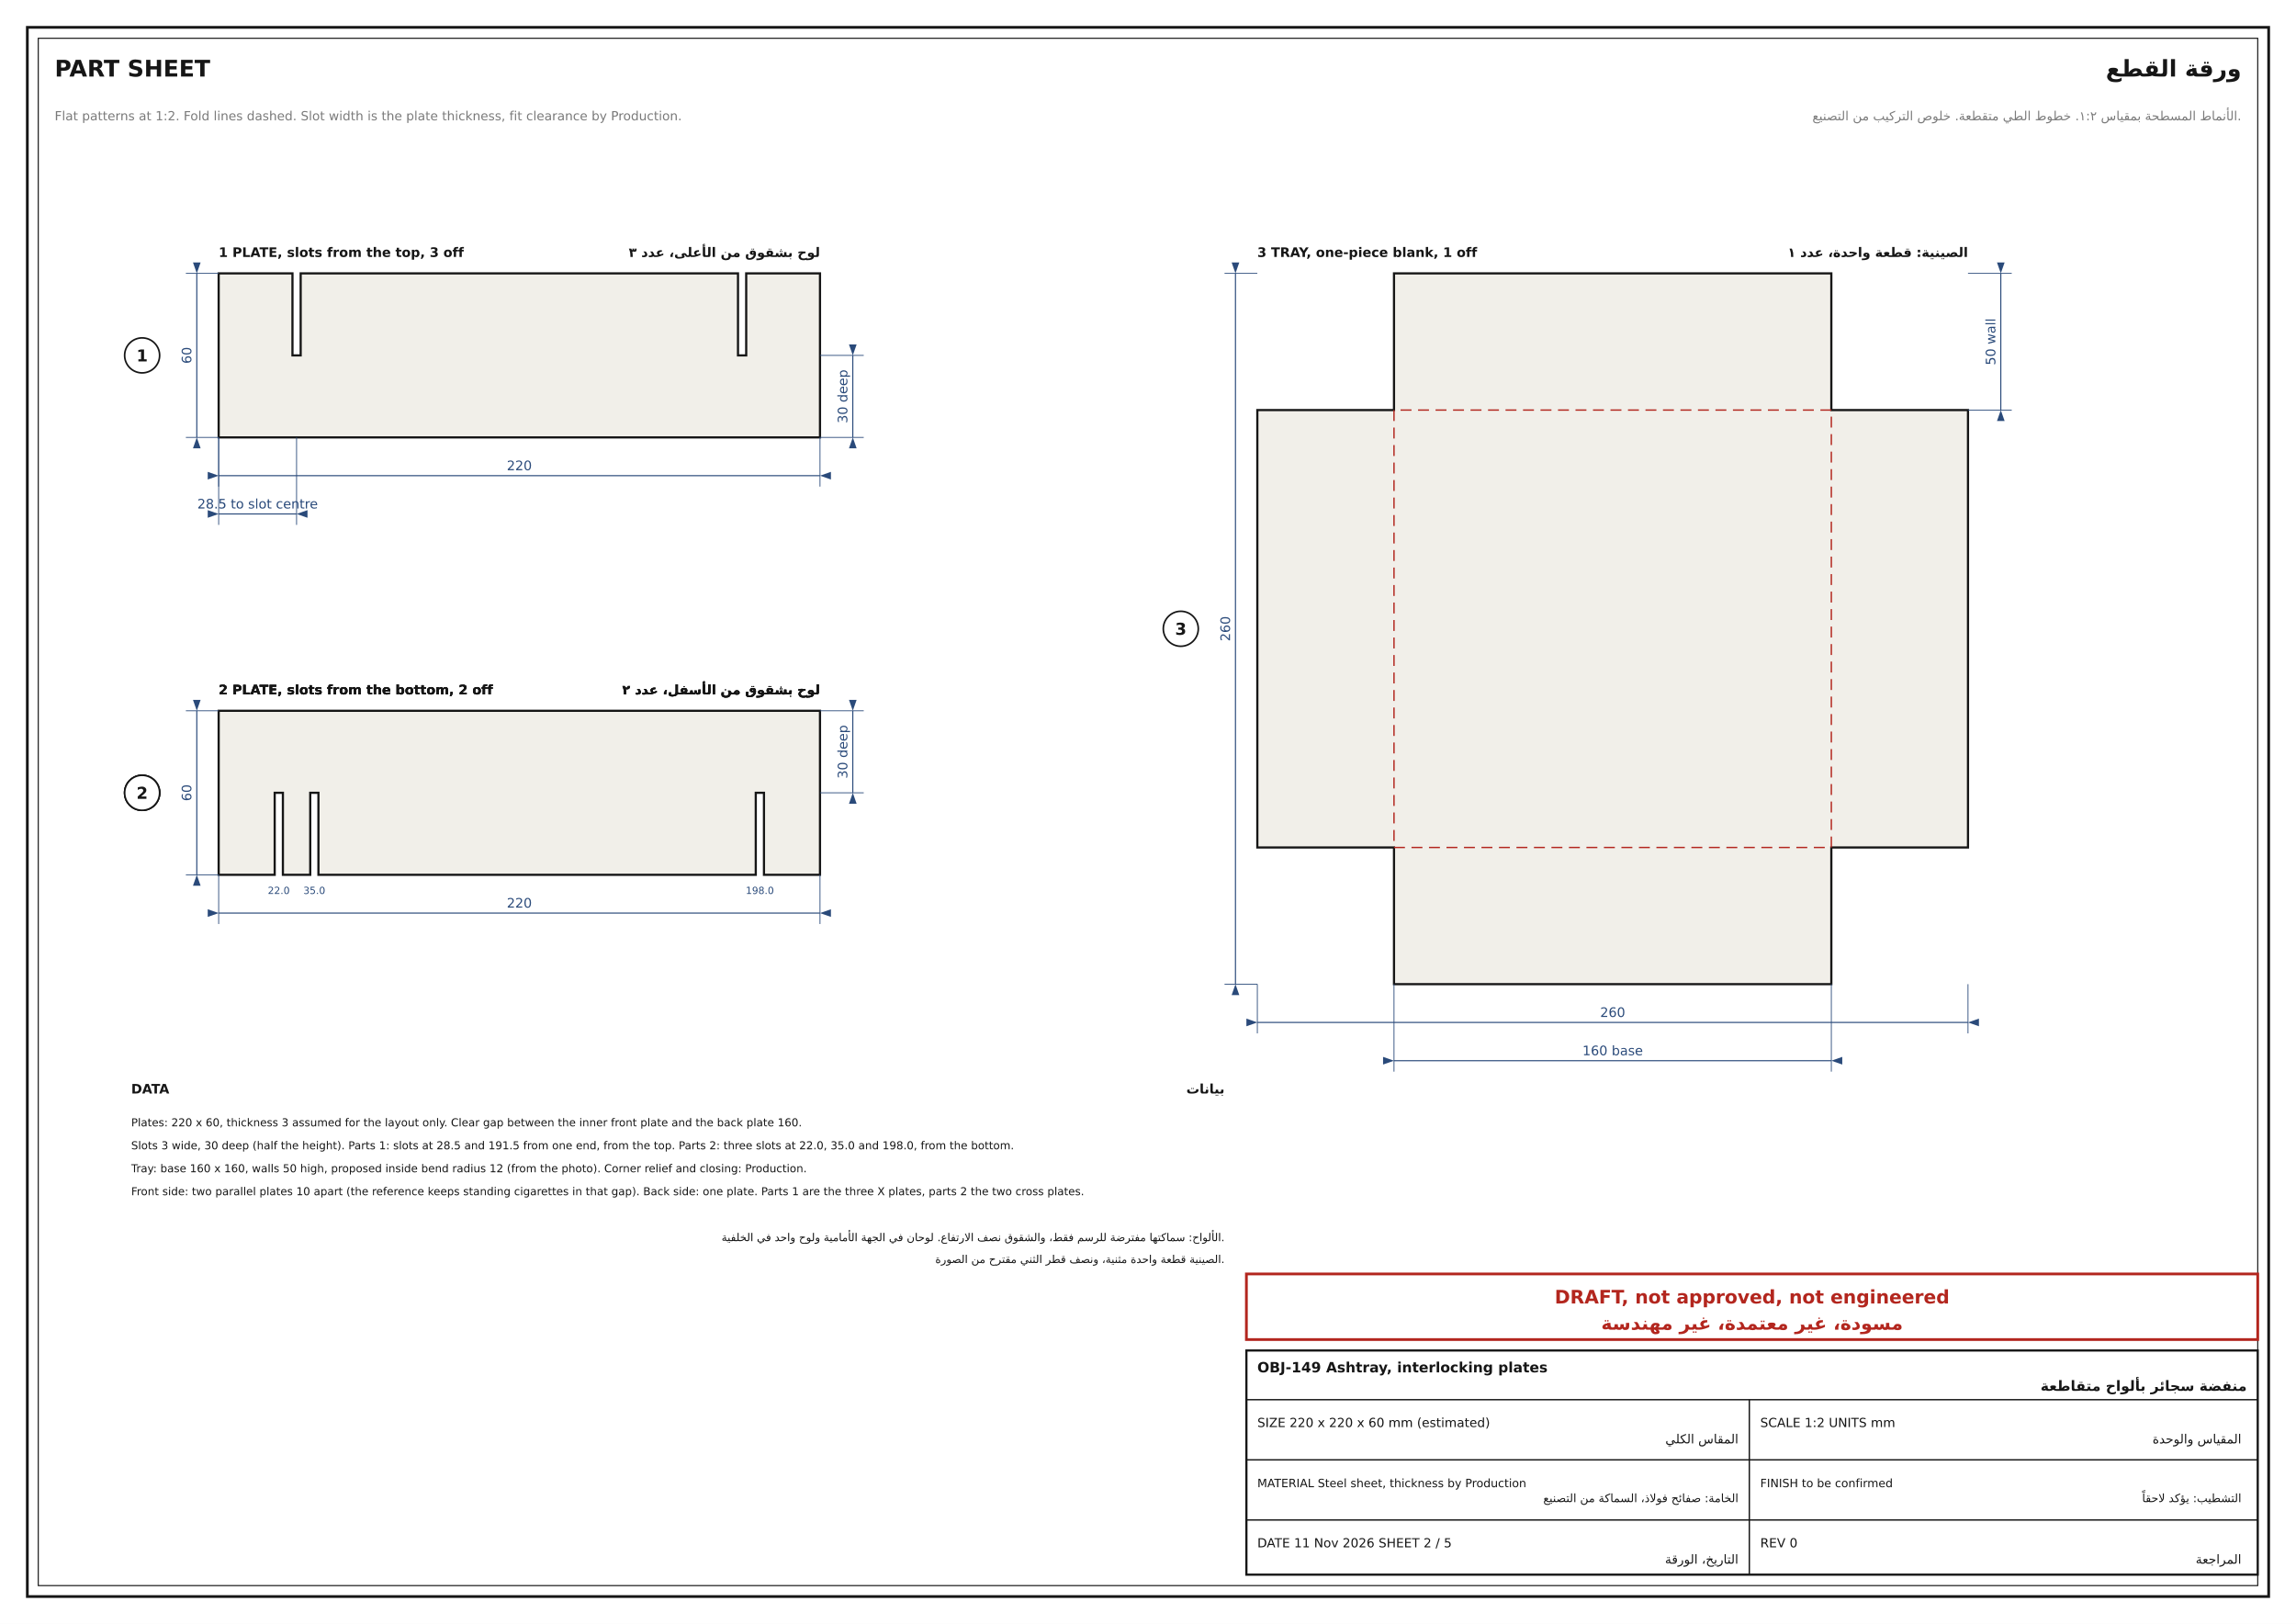
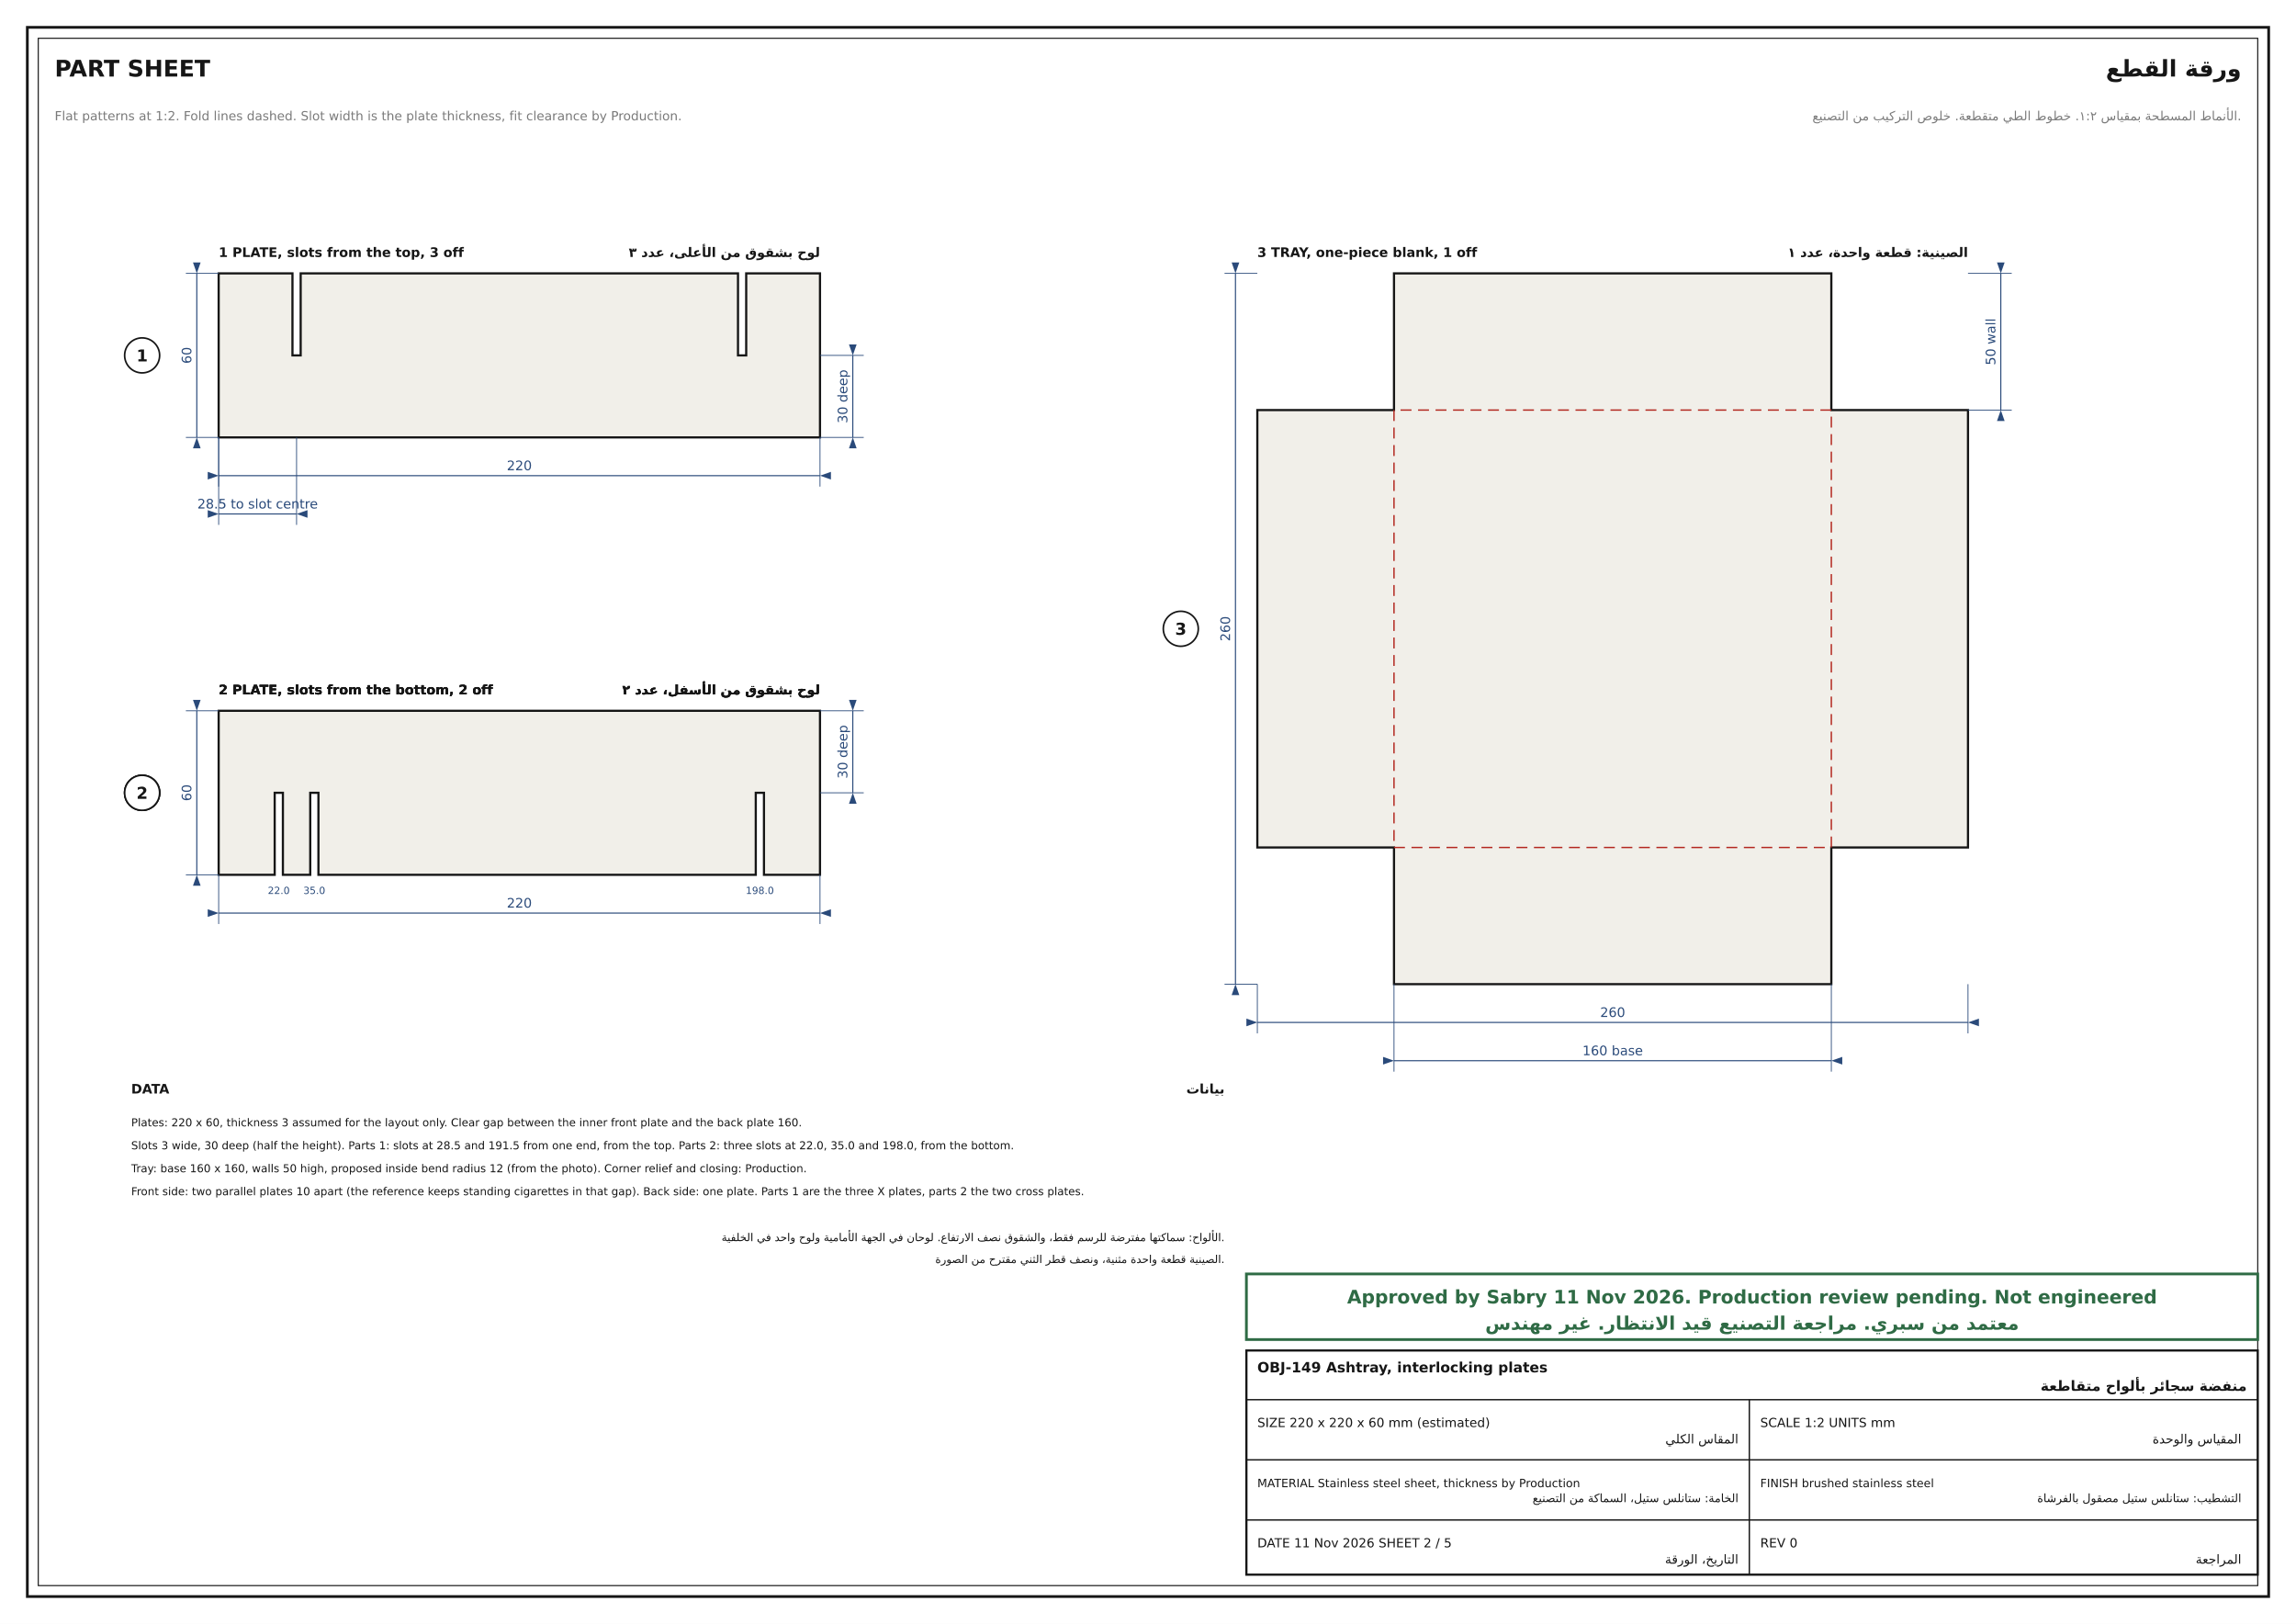
<svg xmlns="http://www.w3.org/2000/svg" viewBox="0 0 420 297" width="420mm" height="297mm">
  <rect width="420" height="297" fill="#fff" />
  <rect x="5.00" y="5.00" width="410.00" height="287.00" fill="none" stroke="#161616" stroke-width="0.5" />
  <rect x="7.00" y="7.00" width="406.00" height="283.00" fill="none" stroke="#161616" stroke-width="0.2" />
  <rect x="228.00" y="247.00" width="185.00" height="41.00" fill="#fff" stroke="#161616" stroke-width="0.4" />
  <line x1="228.00" y1="256.00" x2="413.00" y2="256.00" stroke="#161616" stroke-width="0.25" />
  <line x1="228.00" y1="267.00" x2="413.00" y2="267.00" stroke="#161616" stroke-width="0.25" />
  <line x1="228.00" y1="278.00" x2="413.00" y2="278.00" stroke="#161616" stroke-width="0.25" />
  <line x1="320.00" y1="256.00" x2="320.00" y2="288.00" stroke="#161616" stroke-width="0.25" />
  <text x="230.00" y="251.00" font-family="DejaVu Sans, Inter, Arial, sans-serif" font-size="2.6" font-weight="600" text-anchor="start" fill="#161616">OBJ-149  Ashtray, interlocking plates</text>
  <text x="411.00" y="254.38" font-family="DejaVu Sans, Inter, Arial, sans-serif" font-size="2.6" font-weight="600" text-anchor="end" fill="#161616">منفضة سجائر بألواح متقاطعة</text>
  <text x="230.00" y="261.00" font-family="DejaVu Sans, Inter, Arial, sans-serif" font-size="2.3" font-weight="400" text-anchor="start" fill="#161616">SIZE  220 x 220 x 60 mm (estimated)</text>
  <text x="318.00" y="263.99" font-family="DejaVu Sans, Inter, Arial, sans-serif" font-size="2.3" font-weight="400" text-anchor="end" fill="#161616">المقاس الكلي</text>
  <text x="322.00" y="261.00" font-family="DejaVu Sans, Inter, Arial, sans-serif" font-size="2.3" font-weight="400" text-anchor="start" fill="#161616">SCALE  1:2   UNITS  mm</text>
  <text x="410.00" y="263.99" font-family="DejaVu Sans, Inter, Arial, sans-serif" font-size="2.3" font-weight="400" text-anchor="end" fill="#161616">المقياس والوحدة</text>
-   <text x="230.00" y="272.00" font-family="DejaVu Sans, Inter, Arial, sans-serif" font-size="2.1" font-weight="400" text-anchor="start" fill="#161616">MATERIAL  Steel sheet, thickness by Production</text>
-   <text x="318.00" y="274.73" font-family="DejaVu Sans, Inter, Arial, sans-serif" font-size="2.1" font-weight="400" text-anchor="end" fill="#161616">الخامة: صفائح فولاذ، السماكة من التصنيع</text>
-   <text x="322.00" y="272.00" font-family="DejaVu Sans, Inter, Arial, sans-serif" font-size="2.1" font-weight="400" text-anchor="start" fill="#161616">FINISH  to be confirmed</text>
-   <text x="410.00" y="274.73" font-family="DejaVu Sans, Inter, Arial, sans-serif" font-size="2.1" font-weight="400" text-anchor="end" fill="#161616">التشطيب: يؤكد لاحقاً</text>
+   <text x="230.00" y="272.00" font-family="DejaVu Sans, Inter, Arial, sans-serif" font-size="2.1" font-weight="400" text-anchor="start" fill="#161616">MATERIAL  Stainless steel sheet, thickness by Production</text>
+   <text x="318.00" y="274.73" font-family="DejaVu Sans, Inter, Arial, sans-serif" font-size="2.1" font-weight="400" text-anchor="end" fill="#161616">الخامة: ستانلس ستيل، السماكة من التصنيع</text>
+   <text x="322.00" y="272.00" font-family="DejaVu Sans, Inter, Arial, sans-serif" font-size="2.1" font-weight="400" text-anchor="start" fill="#161616">FINISH  brushed stainless steel</text>
+   <text x="410.00" y="274.73" font-family="DejaVu Sans, Inter, Arial, sans-serif" font-size="2.1" font-weight="400" text-anchor="end" fill="#161616">التشطيب: ستانلس ستيل مصقول بالفرشاة</text>
  <text x="230.00" y="283.00" font-family="DejaVu Sans, Inter, Arial, sans-serif" font-size="2.3" font-weight="400" text-anchor="start" fill="#161616">DATE  11 Nov 2026      SHEET 2 / 5</text>
  <text x="318.00" y="285.99" font-family="DejaVu Sans, Inter, Arial, sans-serif" font-size="2.3" font-weight="400" text-anchor="end" fill="#161616">التاريخ، الورقة</text>
  <text x="322.00" y="283.00" font-family="DejaVu Sans, Inter, Arial, sans-serif" font-size="2.3" font-weight="400" text-anchor="start" fill="#161616">REV  0</text>
  <text x="410.00" y="285.99" font-family="DejaVu Sans, Inter, Arial, sans-serif" font-size="2.3" font-weight="400" text-anchor="end" fill="#161616">المراجعة</text>
-   <rect x="228.00" y="233.00" width="185.00" height="12.00" fill="#fff" stroke="#b3261e" stroke-width="0.5" />
-   <text x="320.50" y="238.40" font-family="DejaVu Sans, Inter, Arial, sans-serif" font-size="3.4" font-weight="700" text-anchor="middle" fill="#b3261e">DRAFT, not approved, not engineered</text>
-   <text x="320.50" y="243.20" font-family="DejaVu Sans, Inter, Arial, sans-serif" font-size="3.4" font-weight="700" text-anchor="middle" fill="#b3261e">مسودة، غير معتمدة، غير مهندسة</text>
+   <rect x="228.00" y="233.00" width="185.00" height="12.00" fill="#fff" stroke="#2f6b45" stroke-width="0.5" />
+   <text x="320.50" y="238.40" font-family="DejaVu Sans, Inter, Arial, sans-serif" font-size="3.4" font-weight="700" text-anchor="middle" fill="#2f6b45">Approved by Sabry 11 Nov 2026. Production review pending. Not engineered</text>
+   <text x="320.50" y="243.20" font-family="DejaVu Sans, Inter, Arial, sans-serif" font-size="3.4" font-weight="700" text-anchor="middle" fill="#2f6b45">معتمد من سبري. مراجعة التصنيع قيد الانتظار. غير مهندس</text>
  <text x="10.00" y="14.00" font-family="DejaVu Sans, Inter, Arial, sans-serif" font-size="4.2" font-weight="700" text-anchor="start" fill="#161616">PART SHEET</text>
  <text x="410.00" y="14.00" font-family="DejaVu Sans, Inter, Arial, sans-serif" font-size="4.2" font-weight="700" text-anchor="end" fill="#161616">ورقة القطع</text>
  <text x="10.00" y="22.00" font-family="DejaVu Sans, Inter, Arial, sans-serif" font-size="2.3" font-weight="400" text-anchor="start" fill="#7a7a7a">Flat patterns at 1:2. Fold lines dashed. Slot width is the plate thickness, fit clearance by Production.</text>
  <text x="410.00" y="22.00" font-family="DejaVu Sans, Inter, Arial, sans-serif" font-size="2.3" font-weight="400" text-anchor="end" fill="#7a7a7a">الأنماط المسطحة بمقياس ١:٢. خطوط الطي متقطعة. خلوص التركيب من التصنيع.</text>
  <polygon points="40.00,80.00 150.00,80.00 150.00,50.00 136.50,50.00 136.50,65.00 135.00,65.00 135.00,50.00 55.00,50.00 55.00,65.00 53.50,65.00 53.50,50.00 40.00,50.00" fill="#f1efe9" stroke="#161616" stroke-width="0.4" />
  <text x="40.00" y="47.00" font-family="DejaVu Sans, Inter, Arial, sans-serif" font-size="2.4" font-weight="600" text-anchor="start" fill="#161616">1  PLATE, slots from the top, 3 off</text>
  <text x="150.00" y="47.00" font-family="DejaVu Sans, Inter, Arial, sans-serif" font-size="2.4" font-weight="600" text-anchor="end" fill="#161616">لوح بشقوق من الأعلى، عدد ٣</text>
  <circle cx="26.00" cy="65.00" r="3.2" fill="#fff" stroke="#161616" stroke-width=".3" />
  <text x="26.00" y="66.10" font-family="DejaVu Sans, Inter, Arial, sans-serif" font-size="3" font-weight="600" text-anchor="middle" fill="#161616">1</text>
  <line x1="40.00" y1="87.00" x2="150.00" y2="87.00" stroke="#2a4a7a" stroke-width="0.2" />
  <polygon points="40.00,87.00 38.00,86.30 38.00,87.70" fill="#2a4a7a" />
  <polygon points="150.00,87.00 152.00,87.70 152.00,86.30" fill="#2a4a7a" />
  <line x1="40.00" y1="80.00" x2="40.00" y2="89.00" stroke="#2a4a7a" stroke-width="0.15" />
  <line x1="150.00" y1="80.00" x2="150.00" y2="89.00" stroke="#2a4a7a" stroke-width="0.15" />
  <text x="95.00" y="86.00" font-family="DejaVu Sans, Inter, Arial, sans-serif" font-size="2.4" font-weight="500" text-anchor="middle" fill="#2a4a7a">220</text>
  <line x1="36.00" y1="50.00" x2="36.00" y2="80.00" stroke="#2a4a7a" stroke-width="0.2" />
  <polygon points="36.00,50.00 36.70,48.00 35.30,48.00" fill="#2a4a7a" />
  <polygon points="36.00,80.00 35.30,82.00 36.70,82.00" fill="#2a4a7a" />
  <line x1="40.00" y1="50.00" x2="34.00" y2="50.00" stroke="#2a4a7a" stroke-width="0.15" />
  <line x1="40.00" y1="80.00" x2="34.00" y2="80.00" stroke="#2a4a7a" stroke-width="0.15" />
  <text transform="translate(35.00 65.00) rotate(-90)" font-family="DejaVu Sans, Inter, Arial, sans-serif" font-size="2.4" font-weight="500" text-anchor="middle" fill="#2a4a7a">60</text>
  <line x1="40.00" y1="94.00" x2="54.25" y2="94.00" stroke="#2a4a7a" stroke-width="0.2" />
  <polygon points="40.00,94.00 38.00,93.30 38.00,94.70" fill="#2a4a7a" />
  <polygon points="54.25,94.00 56.25,94.70 56.25,93.30" fill="#2a4a7a" />
  <line x1="40.00" y1="80.00" x2="40.00" y2="96.00" stroke="#2a4a7a" stroke-width="0.15" />
  <line x1="54.25" y1="80.00" x2="54.25" y2="96.00" stroke="#2a4a7a" stroke-width="0.15" />
  <text x="47.12" y="93.00" font-family="DejaVu Sans, Inter, Arial, sans-serif" font-size="2.4" font-weight="500" text-anchor="middle" fill="#2a4a7a">28.5 to slot centre</text>
  <line x1="156.00" y1="65.00" x2="156.00" y2="80.00" stroke="#2a4a7a" stroke-width="0.2" />
  <polygon points="156.00,65.00 156.70,63.00 155.30,63.00" fill="#2a4a7a" />
  <polygon points="156.00,80.00 155.30,82.00 156.70,82.00" fill="#2a4a7a" />
  <line x1="150.00" y1="65.00" x2="158.00" y2="65.00" stroke="#2a4a7a" stroke-width="0.15" />
  <line x1="150.00" y1="80.00" x2="158.00" y2="80.00" stroke="#2a4a7a" stroke-width="0.15" />
  <text transform="translate(155.00 72.50) rotate(-90)" font-family="DejaVu Sans, Inter, Arial, sans-serif" font-size="2.4" font-weight="500" text-anchor="middle" fill="#2a4a7a">30 deep</text>
  <polygon points="40.00,160.00 50.25,160.00 50.25,145.00 51.75,145.00 51.75,160.00 56.75,160.00 56.75,145.00 58.25,145.00 58.25,160.00 138.25,160.00 138.25,145.00 139.75,145.00 139.75,160.00 150.00,160.00 150.00,130.00 40.00,130.00" fill="#f1efe9" stroke="#161616" stroke-width="0.4" />
  <text x="51.00" y="163.50" font-family="DejaVu Sans, Inter, Arial, sans-serif" font-size="1.8" font-weight="400" text-anchor="middle" fill="#2a4a7a">22.0</text>
  <text x="40.00" y="127.00" font-family="DejaVu Sans, Inter, Arial, sans-serif" font-size="2.4" font-weight="600" text-anchor="start" fill="#161616">2  PLATE, slots from the bottom, 2 off</text>
  <text x="150.00" y="127.00" font-family="DejaVu Sans, Inter, Arial, sans-serif" font-size="2.4" font-weight="600" text-anchor="end" fill="#161616">لوح بشقوق من الأسفل، عدد ٢</text>
  <circle cx="26.00" cy="145.00" r="3.2" fill="#fff" stroke="#161616" stroke-width=".3" />
  <text x="26.00" y="146.10" font-family="DejaVu Sans, Inter, Arial, sans-serif" font-size="3" font-weight="600" text-anchor="middle" fill="#161616">2</text>
  <text x="57.50" y="163.50" font-family="DejaVu Sans, Inter, Arial, sans-serif" font-size="1.8" font-weight="400" text-anchor="middle" fill="#2a4a7a">35.0</text>
  <text x="40.00" y="127.00" font-family="DejaVu Sans, Inter, Arial, sans-serif" font-size="2.4" font-weight="600" text-anchor="start" fill="#161616">2  PLATE, slots from the bottom, 2 off</text>
  <text x="150.00" y="127.00" font-family="DejaVu Sans, Inter, Arial, sans-serif" font-size="2.4" font-weight="600" text-anchor="end" fill="#161616">لوح بشقوق من الأسفل، عدد ٢</text>
  <circle cx="26.00" cy="145.00" r="3.2" fill="#fff" stroke="#161616" stroke-width=".3" />
  <text x="26.00" y="146.10" font-family="DejaVu Sans, Inter, Arial, sans-serif" font-size="3" font-weight="600" text-anchor="middle" fill="#161616">2</text>
  <text x="139.00" y="163.50" font-family="DejaVu Sans, Inter, Arial, sans-serif" font-size="1.8" font-weight="400" text-anchor="middle" fill="#2a4a7a">198.0</text>
  <text x="40.00" y="127.00" font-family="DejaVu Sans, Inter, Arial, sans-serif" font-size="2.4" font-weight="600" text-anchor="start" fill="#161616">2  PLATE, slots from the bottom, 2 off</text>
  <text x="150.00" y="127.00" font-family="DejaVu Sans, Inter, Arial, sans-serif" font-size="2.4" font-weight="600" text-anchor="end" fill="#161616">لوح بشقوق من الأسفل، عدد ٢</text>
  <circle cx="26.00" cy="145.00" r="3.2" fill="#fff" stroke="#161616" stroke-width=".3" />
  <text x="26.00" y="146.10" font-family="DejaVu Sans, Inter, Arial, sans-serif" font-size="3" font-weight="600" text-anchor="middle" fill="#161616">2</text>
  <line x1="40.00" y1="167.00" x2="150.00" y2="167.00" stroke="#2a4a7a" stroke-width="0.2" />
  <polygon points="40.00,167.00 38.00,166.30 38.00,167.70" fill="#2a4a7a" />
  <polygon points="150.00,167.00 152.00,167.70 152.00,166.30" fill="#2a4a7a" />
  <line x1="40.00" y1="160.00" x2="40.00" y2="169.00" stroke="#2a4a7a" stroke-width="0.15" />
  <line x1="150.00" y1="160.00" x2="150.00" y2="169.00" stroke="#2a4a7a" stroke-width="0.15" />
  <text x="95.00" y="166.00" font-family="DejaVu Sans, Inter, Arial, sans-serif" font-size="2.4" font-weight="500" text-anchor="middle" fill="#2a4a7a">220</text>
  <line x1="36.00" y1="130.00" x2="36.00" y2="160.00" stroke="#2a4a7a" stroke-width="0.2" />
  <polygon points="36.00,130.00 36.70,128.00 35.30,128.00" fill="#2a4a7a" />
  <polygon points="36.00,160.00 35.30,162.00 36.70,162.00" fill="#2a4a7a" />
  <line x1="40.00" y1="130.00" x2="34.00" y2="130.00" stroke="#2a4a7a" stroke-width="0.15" />
  <line x1="40.00" y1="160.00" x2="34.00" y2="160.00" stroke="#2a4a7a" stroke-width="0.15" />
  <text transform="translate(35.00 145.00) rotate(-90)" font-family="DejaVu Sans, Inter, Arial, sans-serif" font-size="2.4" font-weight="500" text-anchor="middle" fill="#2a4a7a">60</text>
  <line x1="156.00" y1="130.00" x2="156.00" y2="145.00" stroke="#2a4a7a" stroke-width="0.2" />
  <polygon points="156.00,130.00 156.70,128.00 155.30,128.00" fill="#2a4a7a" />
  <polygon points="156.00,145.00 155.30,147.00 156.70,147.00" fill="#2a4a7a" />
  <line x1="150.00" y1="130.00" x2="158.00" y2="130.00" stroke="#2a4a7a" stroke-width="0.15" />
  <line x1="150.00" y1="145.00" x2="158.00" y2="145.00" stroke="#2a4a7a" stroke-width="0.15" />
  <text transform="translate(155.00 137.50) rotate(-90)" font-family="DejaVu Sans, Inter, Arial, sans-serif" font-size="2.4" font-weight="500" text-anchor="middle" fill="#2a4a7a">30 deep</text>
  <polygon points="255.00,180.00 335.00,180.00 335.00,155.00 360.00,155.00 360.00,75.00 335.00,75.00 335.00,50.00 255.00,50.00 255.00,75.00 230.00,75.00 230.00,155.00 255.00,155.00" fill="#f1efe9" stroke="#161616" stroke-width="0.4" />
  <line x1="255.00" y1="155.00" x2="335.00" y2="155.00" stroke="#b3261e" stroke-width="0.25" stroke-dasharray="2 1.2" />
  <line x1="335.00" y1="155.00" x2="335.00" y2="75.00" stroke="#b3261e" stroke-width="0.25" stroke-dasharray="2 1.2" />
  <line x1="335.00" y1="75.00" x2="255.00" y2="75.00" stroke="#b3261e" stroke-width="0.25" stroke-dasharray="2 1.2" />
  <line x1="255.00" y1="75.00" x2="255.00" y2="155.00" stroke="#b3261e" stroke-width="0.25" stroke-dasharray="2 1.2" />
  <text x="230.00" y="47.00" font-family="DejaVu Sans, Inter, Arial, sans-serif" font-size="2.4" font-weight="600" text-anchor="start" fill="#161616">3  TRAY, one-piece blank, 1 off</text>
  <text x="360.00" y="47.00" font-family="DejaVu Sans, Inter, Arial, sans-serif" font-size="2.4" font-weight="600" text-anchor="end" fill="#161616">الصينية: قطعة واحدة، عدد ١</text>
  <circle cx="216.00" cy="115.00" r="3.2" fill="#fff" stroke="#161616" stroke-width=".3" />
  <text x="216.00" y="116.10" font-family="DejaVu Sans, Inter, Arial, sans-serif" font-size="3" font-weight="600" text-anchor="middle" fill="#161616">3</text>
  <line x1="230.00" y1="187.00" x2="360.00" y2="187.00" stroke="#2a4a7a" stroke-width="0.2" />
  <polygon points="230.00,187.00 228.00,186.30 228.00,187.70" fill="#2a4a7a" />
  <polygon points="360.00,187.00 362.00,187.70 362.00,186.30" fill="#2a4a7a" />
  <line x1="230.00" y1="180.00" x2="230.00" y2="189.00" stroke="#2a4a7a" stroke-width="0.15" />
  <line x1="360.00" y1="180.00" x2="360.00" y2="189.00" stroke="#2a4a7a" stroke-width="0.15" />
  <text x="295.00" y="186.00" font-family="DejaVu Sans, Inter, Arial, sans-serif" font-size="2.4" font-weight="500" text-anchor="middle" fill="#2a4a7a">260</text>
  <line x1="226.00" y1="50.00" x2="226.00" y2="180.00" stroke="#2a4a7a" stroke-width="0.2" />
  <polygon points="226.00,50.00 226.70,48.00 225.30,48.00" fill="#2a4a7a" />
  <polygon points="226.00,180.00 225.30,182.00 226.70,182.00" fill="#2a4a7a" />
  <line x1="230.00" y1="50.00" x2="224.00" y2="50.00" stroke="#2a4a7a" stroke-width="0.15" />
  <line x1="230.00" y1="180.00" x2="224.00" y2="180.00" stroke="#2a4a7a" stroke-width="0.15" />
  <text transform="translate(225.00 115.00) rotate(-90)" font-family="DejaVu Sans, Inter, Arial, sans-serif" font-size="2.4" font-weight="500" text-anchor="middle" fill="#2a4a7a">260</text>
  <line x1="255.00" y1="194.00" x2="335.00" y2="194.00" stroke="#2a4a7a" stroke-width="0.2" />
  <polygon points="255.00,194.00 253.00,193.30 253.00,194.70" fill="#2a4a7a" />
  <polygon points="335.00,194.00 337.00,194.70 337.00,193.30" fill="#2a4a7a" />
  <line x1="255.00" y1="180.00" x2="255.00" y2="196.00" stroke="#2a4a7a" stroke-width="0.15" />
  <line x1="335.00" y1="180.00" x2="335.00" y2="196.00" stroke="#2a4a7a" stroke-width="0.15" />
  <text x="295.00" y="193.00" font-family="DejaVu Sans, Inter, Arial, sans-serif" font-size="2.4" font-weight="500" text-anchor="middle" fill="#2a4a7a">160 base</text>
  <line x1="366.00" y1="50.00" x2="366.00" y2="75.00" stroke="#2a4a7a" stroke-width="0.2" />
  <polygon points="366.00,50.00 366.70,48.00 365.30,48.00" fill="#2a4a7a" />
  <polygon points="366.00,75.00 365.30,77.00 366.70,77.00" fill="#2a4a7a" />
  <line x1="360.00" y1="50.00" x2="368.00" y2="50.00" stroke="#2a4a7a" stroke-width="0.15" />
  <line x1="360.00" y1="75.00" x2="368.00" y2="75.00" stroke="#2a4a7a" stroke-width="0.15" />
  <text transform="translate(365.00 62.50) rotate(-90)" font-family="DejaVu Sans, Inter, Arial, sans-serif" font-size="2.4" font-weight="500" text-anchor="middle" fill="#2a4a7a">50 wall</text>
  <text x="24.00" y="200.00" font-family="DejaVu Sans, Inter, Arial, sans-serif" font-size="2.4" font-weight="600" text-anchor="start" fill="#161616">DATA</text>
  <text x="224.00" y="200.00" font-family="DejaVu Sans, Inter, Arial, sans-serif" font-size="2.4" font-weight="600" text-anchor="end" fill="#161616">بيانات</text>
  <text x="24.00" y="206.00" font-family="DejaVu Sans, Inter, Arial, sans-serif" font-size="2.0" font-weight="400" text-anchor="start" fill="#161616">Plates: 220 x 60, thickness 3 assumed for the layout only. Clear gap between the inner front plate and the back plate 160.</text>
  <text x="24.00" y="210.20" font-family="DejaVu Sans, Inter, Arial, sans-serif" font-size="2.0" font-weight="400" text-anchor="start" fill="#161616">Slots 3 wide, 30 deep (half the height). Parts 1: slots at 28.5 and 191.5 from one end, from the top. Parts 2: three slots at 22.0, 35.0 and 198.0, from the bottom.</text>
  <text x="24.00" y="214.40" font-family="DejaVu Sans, Inter, Arial, sans-serif" font-size="2.0" font-weight="400" text-anchor="start" fill="#161616">Tray: base 160 x 160, walls 50 high, proposed inside bend radius 12 (from the photo). Corner relief and closing: Production.</text>
  <text x="24.00" y="218.60" font-family="DejaVu Sans, Inter, Arial, sans-serif" font-size="2.0" font-weight="400" text-anchor="start" fill="#161616">Front side: two parallel plates 10 apart (the reference keeps standing cigarettes in that gap). Back side: one plate. Parts 1 are the three X plates, parts 2 the two cross plates.</text>
  <text x="224.00" y="227.00" font-family="DejaVu Sans, Inter, Arial, sans-serif" font-size="2.0" font-weight="400" text-anchor="end" fill="#161616">الألواح: سماكتها مفترضة للرسم فقط، والشقوق نصف الارتفاع. لوحان في الجهة الأمامية ولوح واحد في الخلفية.</text>
  <text x="224.00" y="231.00" font-family="DejaVu Sans, Inter, Arial, sans-serif" font-size="2.0" font-weight="400" text-anchor="end" fill="#161616">الصينية قطعة واحدة مثنية، ونصف قطر الثني مقترح من الصورة.</text>
</svg>
